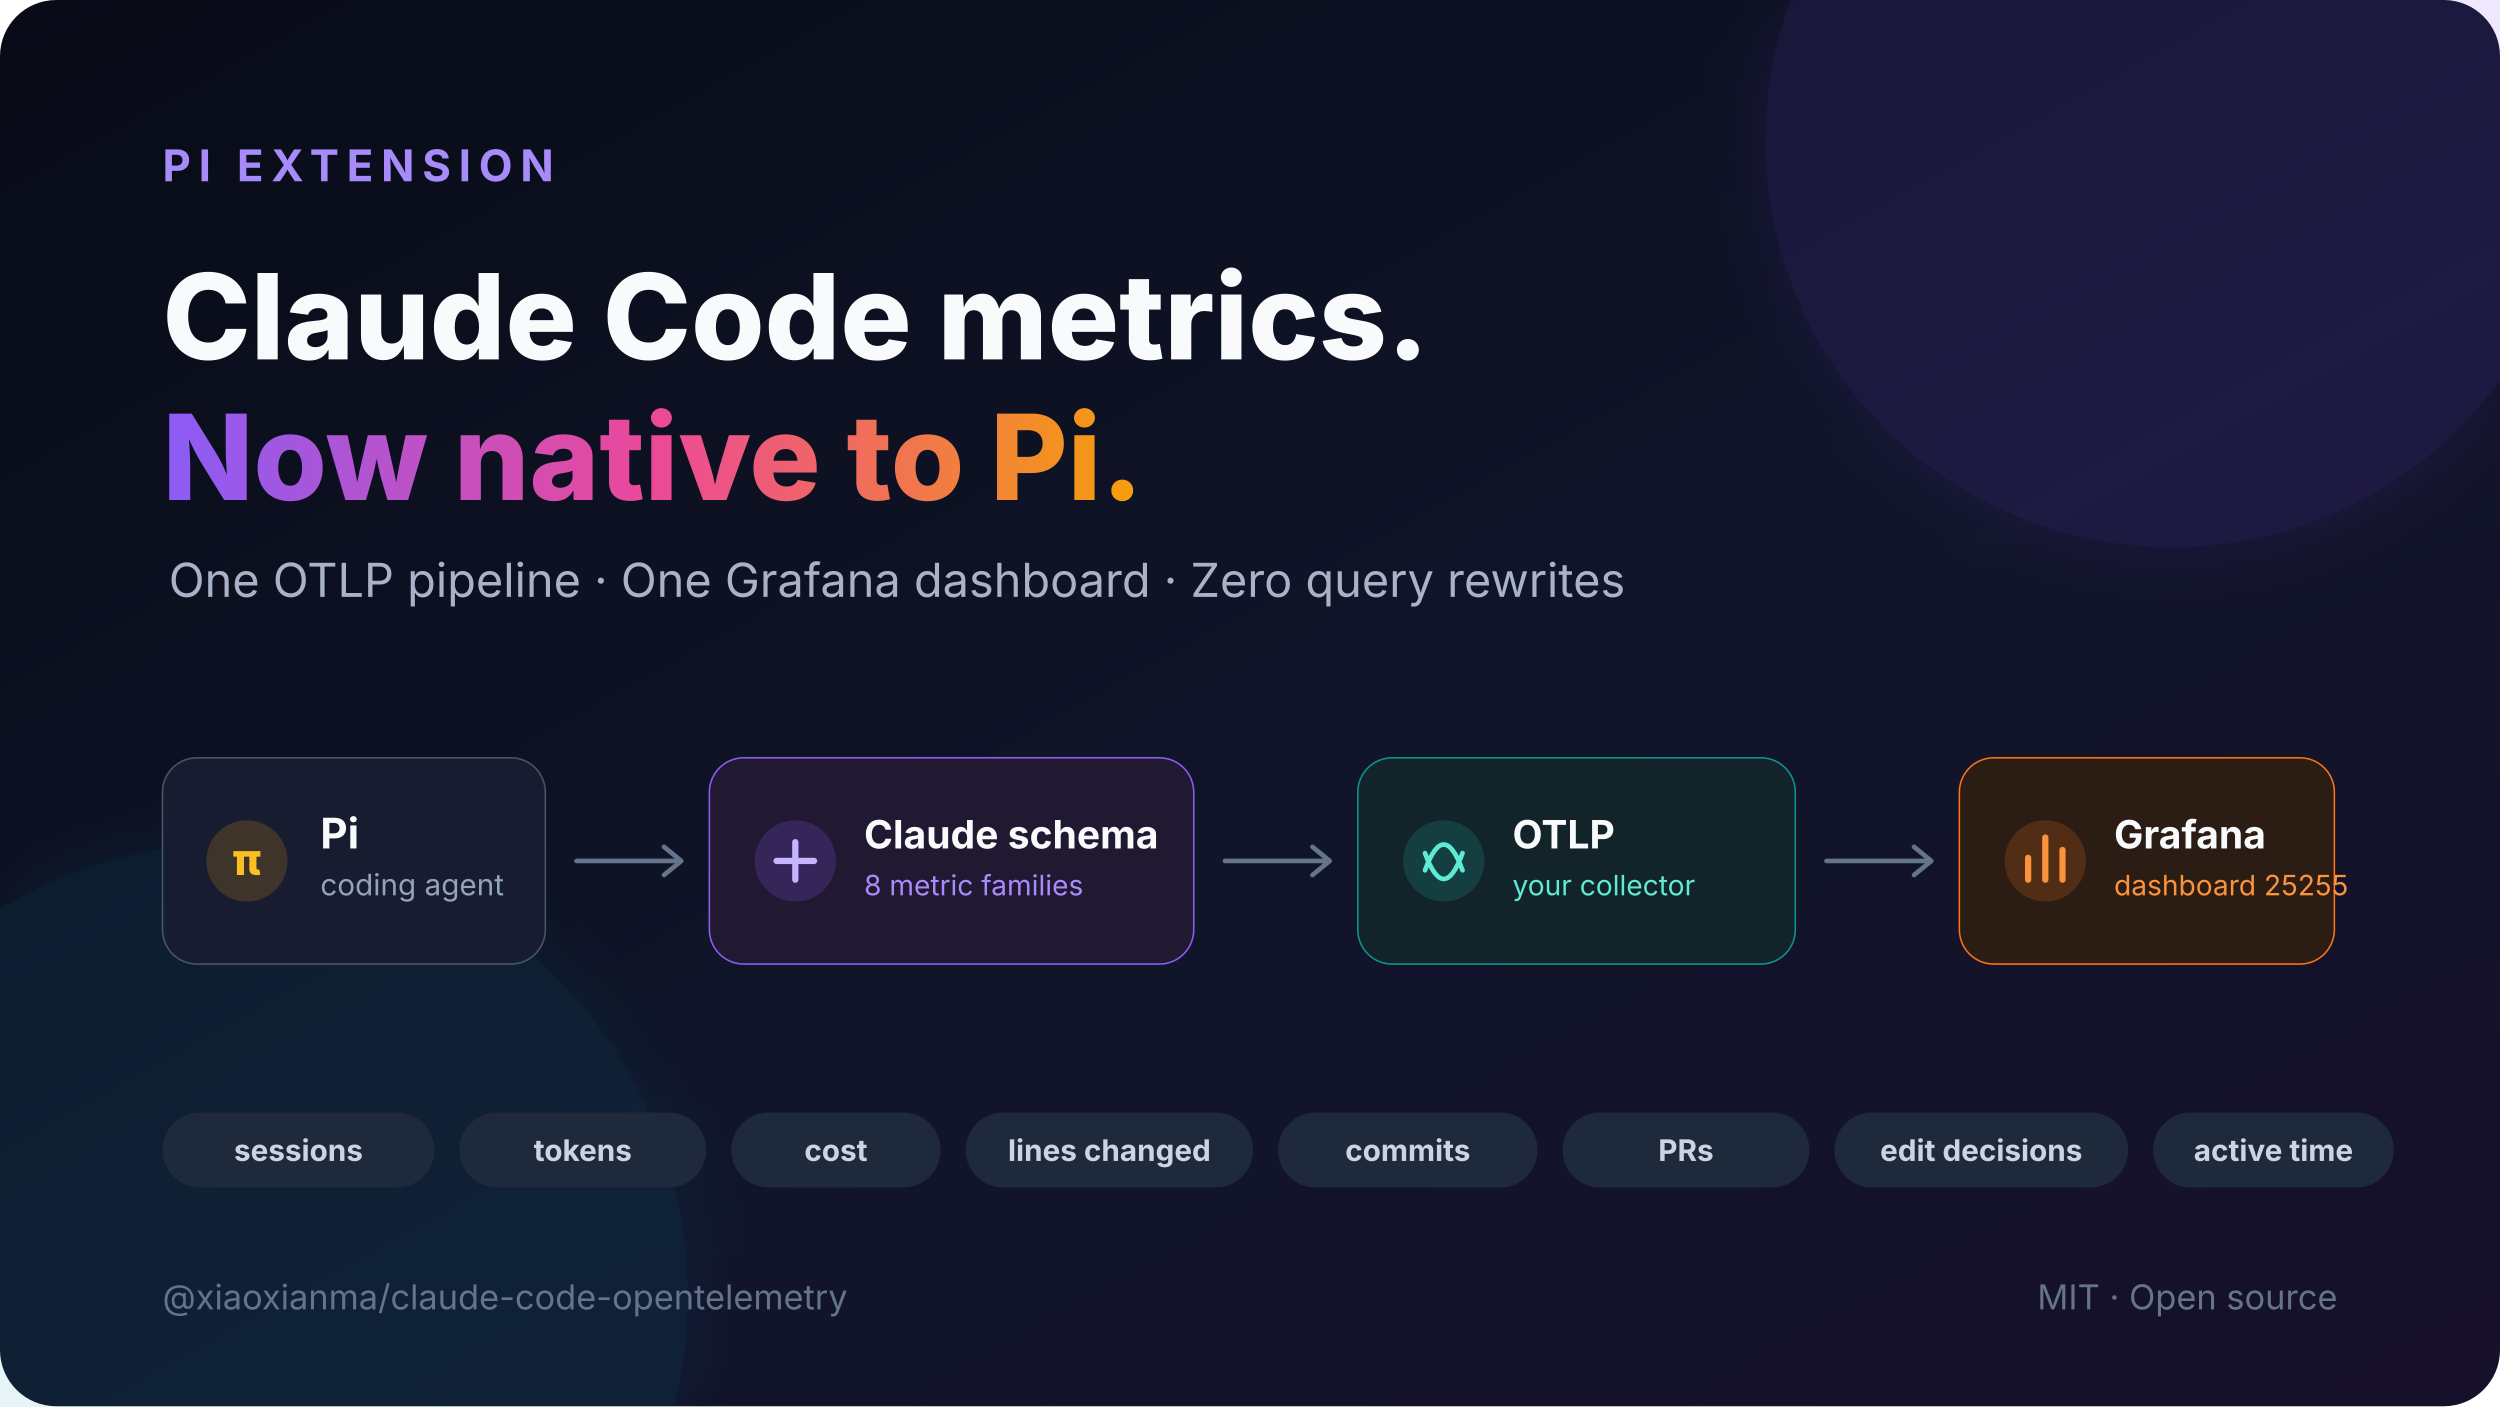
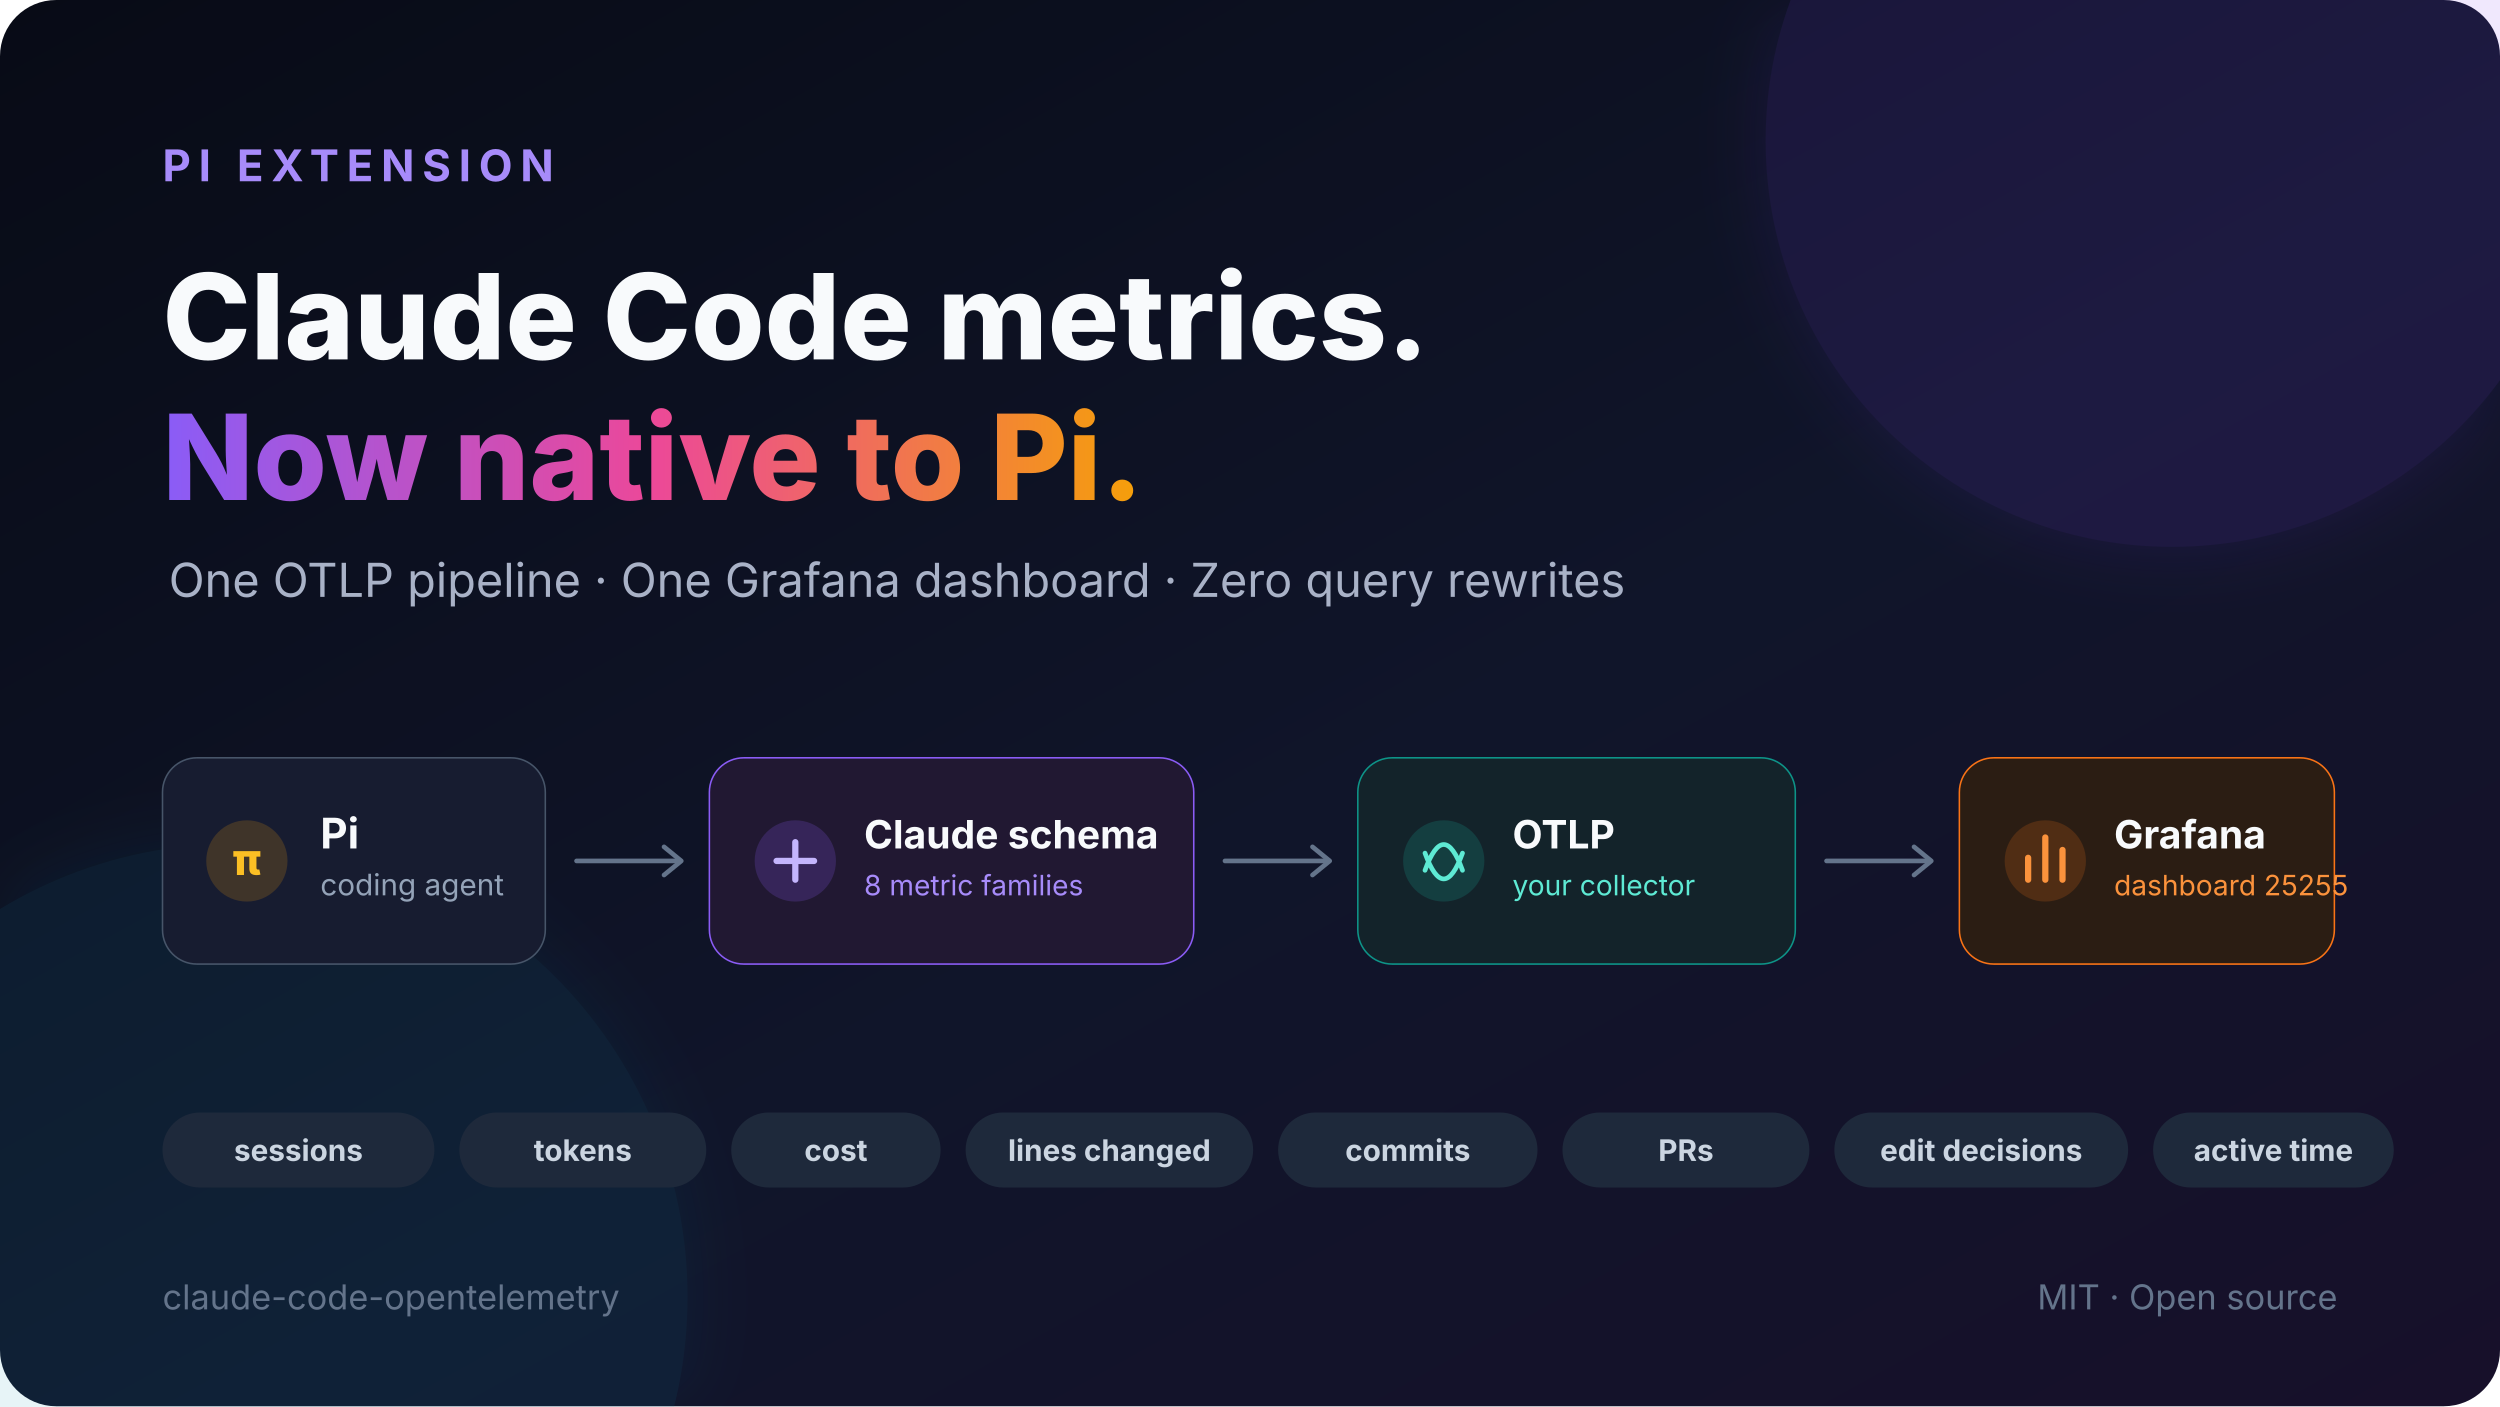
<svg xmlns="http://www.w3.org/2000/svg" width="1600" height="900" viewBox="0 0 1600 900">
  <defs>
    <linearGradient id="bg" x1="0" y1="0" x2="1" y2="1">
      <stop offset="0" stop-color="#080b16" />
      <stop offset="0.55" stop-color="#10152a" />
      <stop offset="1" stop-color="#17102a" />
    </linearGradient>
    <linearGradient id="accent" x1="0" y1="0" x2="1" y2="0">
      <stop offset="0" stop-color="#8b5cf6" />
      <stop offset="0.5" stop-color="#ec4899" />
      <stop offset="1" stop-color="#f59e0b" />
    </linearGradient>
    <filter id="glow" x="-50%" y="-50%" width="200%" height="200%">
      <feGaussianBlur stdDeviation="22" result="blur" />
      <feMerge>
        <feMergeNode in="blur" />
        <feMergeNode in="SourceGraphic" />
      </feMerge>
    </filter>
  </defs>
  <rect width="1600" height="900" rx="36" fill="url(#bg)" />
  <circle cx="1390" cy="90" r="260" fill="#7c3aed" opacity="0.12" filter="url(#glow)" />
  <circle cx="150" cy="830" r="290" fill="#0891b2" opacity="0.10" filter="url(#glow)" />
  <g font-family="Inter, ui-sans-serif, system-ui, -apple-system, BlinkMacSystemFont, 'Segoe UI', sans-serif">
    <text x="104" y="116" fill="#a78bfa" font-size="28" font-weight="700" letter-spacing="5">PI EXTENSION</text>
    <text x="104" y="230" fill="#f8fafc" font-size="76" font-weight="760">Claude Code metrics.</text>
    <text x="104" y="320" fill="url(#accent)" font-size="76" font-weight="760">Now native to Pi.</text>
    <text x="108" y="382" fill="#a9b2c7" font-size="30">One OTLP pipeline · One Grafana dashboard · Zero query rewrites</text>
    <g transform="translate(104 485)">
      <g>
        <rect width="245" height="132" rx="22" fill="#171c30" stroke="#475569" />
        <circle cx="54" cy="66" r="26" fill="#f59e0b" opacity="0.18" />
        <text x="54" y="75" text-anchor="middle" fill="#fbbf24" font-size="28" font-weight="800">π</text>
        <text x="101" y="58" fill="#f8fafc" font-size="27" font-weight="700">Pi</text>
        <text x="101" y="88" fill="#94a3b8" font-size="19">coding agent</text>
      </g>
      <path d="M265 66 H330" stroke="#64748b" stroke-width="3" stroke-linecap="round" />
      <path d="M321 57 L332 66 L321 75" fill="none" stroke="#64748b" stroke-width="3" stroke-linecap="round" stroke-linejoin="round" />
      <g transform="translate(350)">
        <rect width="310" height="132" rx="22" fill="#211832" stroke="#8b5cf6" />
        <circle cx="55" cy="66" r="26" fill="#8b5cf6" opacity="0.20" />
        <path d="M43 66h24M55 54v24" stroke="#c4b5fd" stroke-width="4" stroke-linecap="round" />
        <text x="99" y="58" fill="#f8fafc" font-size="25" font-weight="700">Claude schema</text>
        <text x="99" y="88" fill="#a78bfa" font-size="18">8 metric families</text>
      </g>
      <path d="M680 66 H745" stroke="#64748b" stroke-width="3" stroke-linecap="round" />
      <path d="M736 57 L747 66 L736 75" fill="none" stroke="#64748b" stroke-width="3" stroke-linecap="round" stroke-linejoin="round" />
      <g transform="translate(765)">
        <rect width="280" height="132" rx="22" fill="#13232a" stroke="#0d9488" />
        <circle cx="55" cy="66" r="26" fill="#14b8a6" opacity="0.18" />
        <path d="M43 72c8-22 16-22 24 0M43 61c8 22 16 22 24 0" fill="none" stroke="#5eead4" stroke-width="3" stroke-linecap="round" />
        <text x="99" y="58" fill="#f8fafc" font-size="25" font-weight="700">OTLP</text>
        <text x="99" y="88" fill="#5eead4" font-size="18">your collector</text>
      </g>
      <path d="M1065 66 H1130" stroke="#64748b" stroke-width="3" stroke-linecap="round" />
      <path d="M1121 57 L1132 66 L1121 75" fill="none" stroke="#64748b" stroke-width="3" stroke-linecap="round" stroke-linejoin="round" />
      <g transform="translate(1150)">
        <rect width="240" height="132" rx="22" fill="#2b1d13" stroke="#f97316" />
        <circle cx="55" cy="66" r="26" fill="#f97316" opacity="0.18" />
        <path d="M44 78V64M55 78V51M66 78V59" stroke="#fb923c" stroke-width="4" stroke-linecap="round" />
        <text x="99" y="58" fill="#f8fafc" font-size="25" font-weight="700">Grafana</text>
        <text x="99" y="88" fill="#fb923c" font-size="18">dashboard 25255</text>
      </g>
    </g>
    <g transform="translate(104 712)" font-size="19" font-weight="650">
      <g>
        <rect width="174" height="48" rx="24" fill="#1e293b" />
        <text x="87" y="31" text-anchor="middle" fill="#cbd5e1">sessions</text>
      </g>
      <g transform="translate(190)">
        <rect width="158" height="48" rx="24" fill="#1e293b" />
        <text x="79" y="31" text-anchor="middle" fill="#cbd5e1">tokens</text>
      </g>
      <g transform="translate(364)">
        <rect width="134" height="48" rx="24" fill="#1e293b" />
        <text x="67" y="31" text-anchor="middle" fill="#cbd5e1">cost</text>
      </g>
      <g transform="translate(514)">
        <rect width="184" height="48" rx="24" fill="#1e293b" />
        <text x="92" y="31" text-anchor="middle" fill="#cbd5e1">lines changed</text>
      </g>
      <g transform="translate(714)">
        <rect width="166" height="48" rx="24" fill="#1e293b" />
        <text x="83" y="31" text-anchor="middle" fill="#cbd5e1">commits</text>
      </g>
      <g transform="translate(896)">
        <rect width="158" height="48" rx="24" fill="#1e293b" />
        <text x="79" y="31" text-anchor="middle" fill="#cbd5e1">PRs</text>
      </g>
      <g transform="translate(1070)">
        <rect width="188" height="48" rx="24" fill="#1e293b" />
        <text x="94" y="31" text-anchor="middle" fill="#cbd5e1">edit decisions</text>
      </g>
      <g transform="translate(1274)">
        <rect width="154" height="48" rx="24" fill="#1e293b" />
        <text x="77" y="31" text-anchor="middle" fill="#cbd5e1">active time</text>
      </g>
    </g>
-     <text x="104" y="838" fill="#64748b" font-size="22">@xiaoxianma/claude-code-opentelemetry</text>
+     <text x="104" y="838" fill="#64748b" font-size="22">claude-code-opentelemetry</text>
    <text x="1496" y="838" text-anchor="end" fill="#64748b" font-size="22">MIT · Open source</text>
  </g>
</svg>
